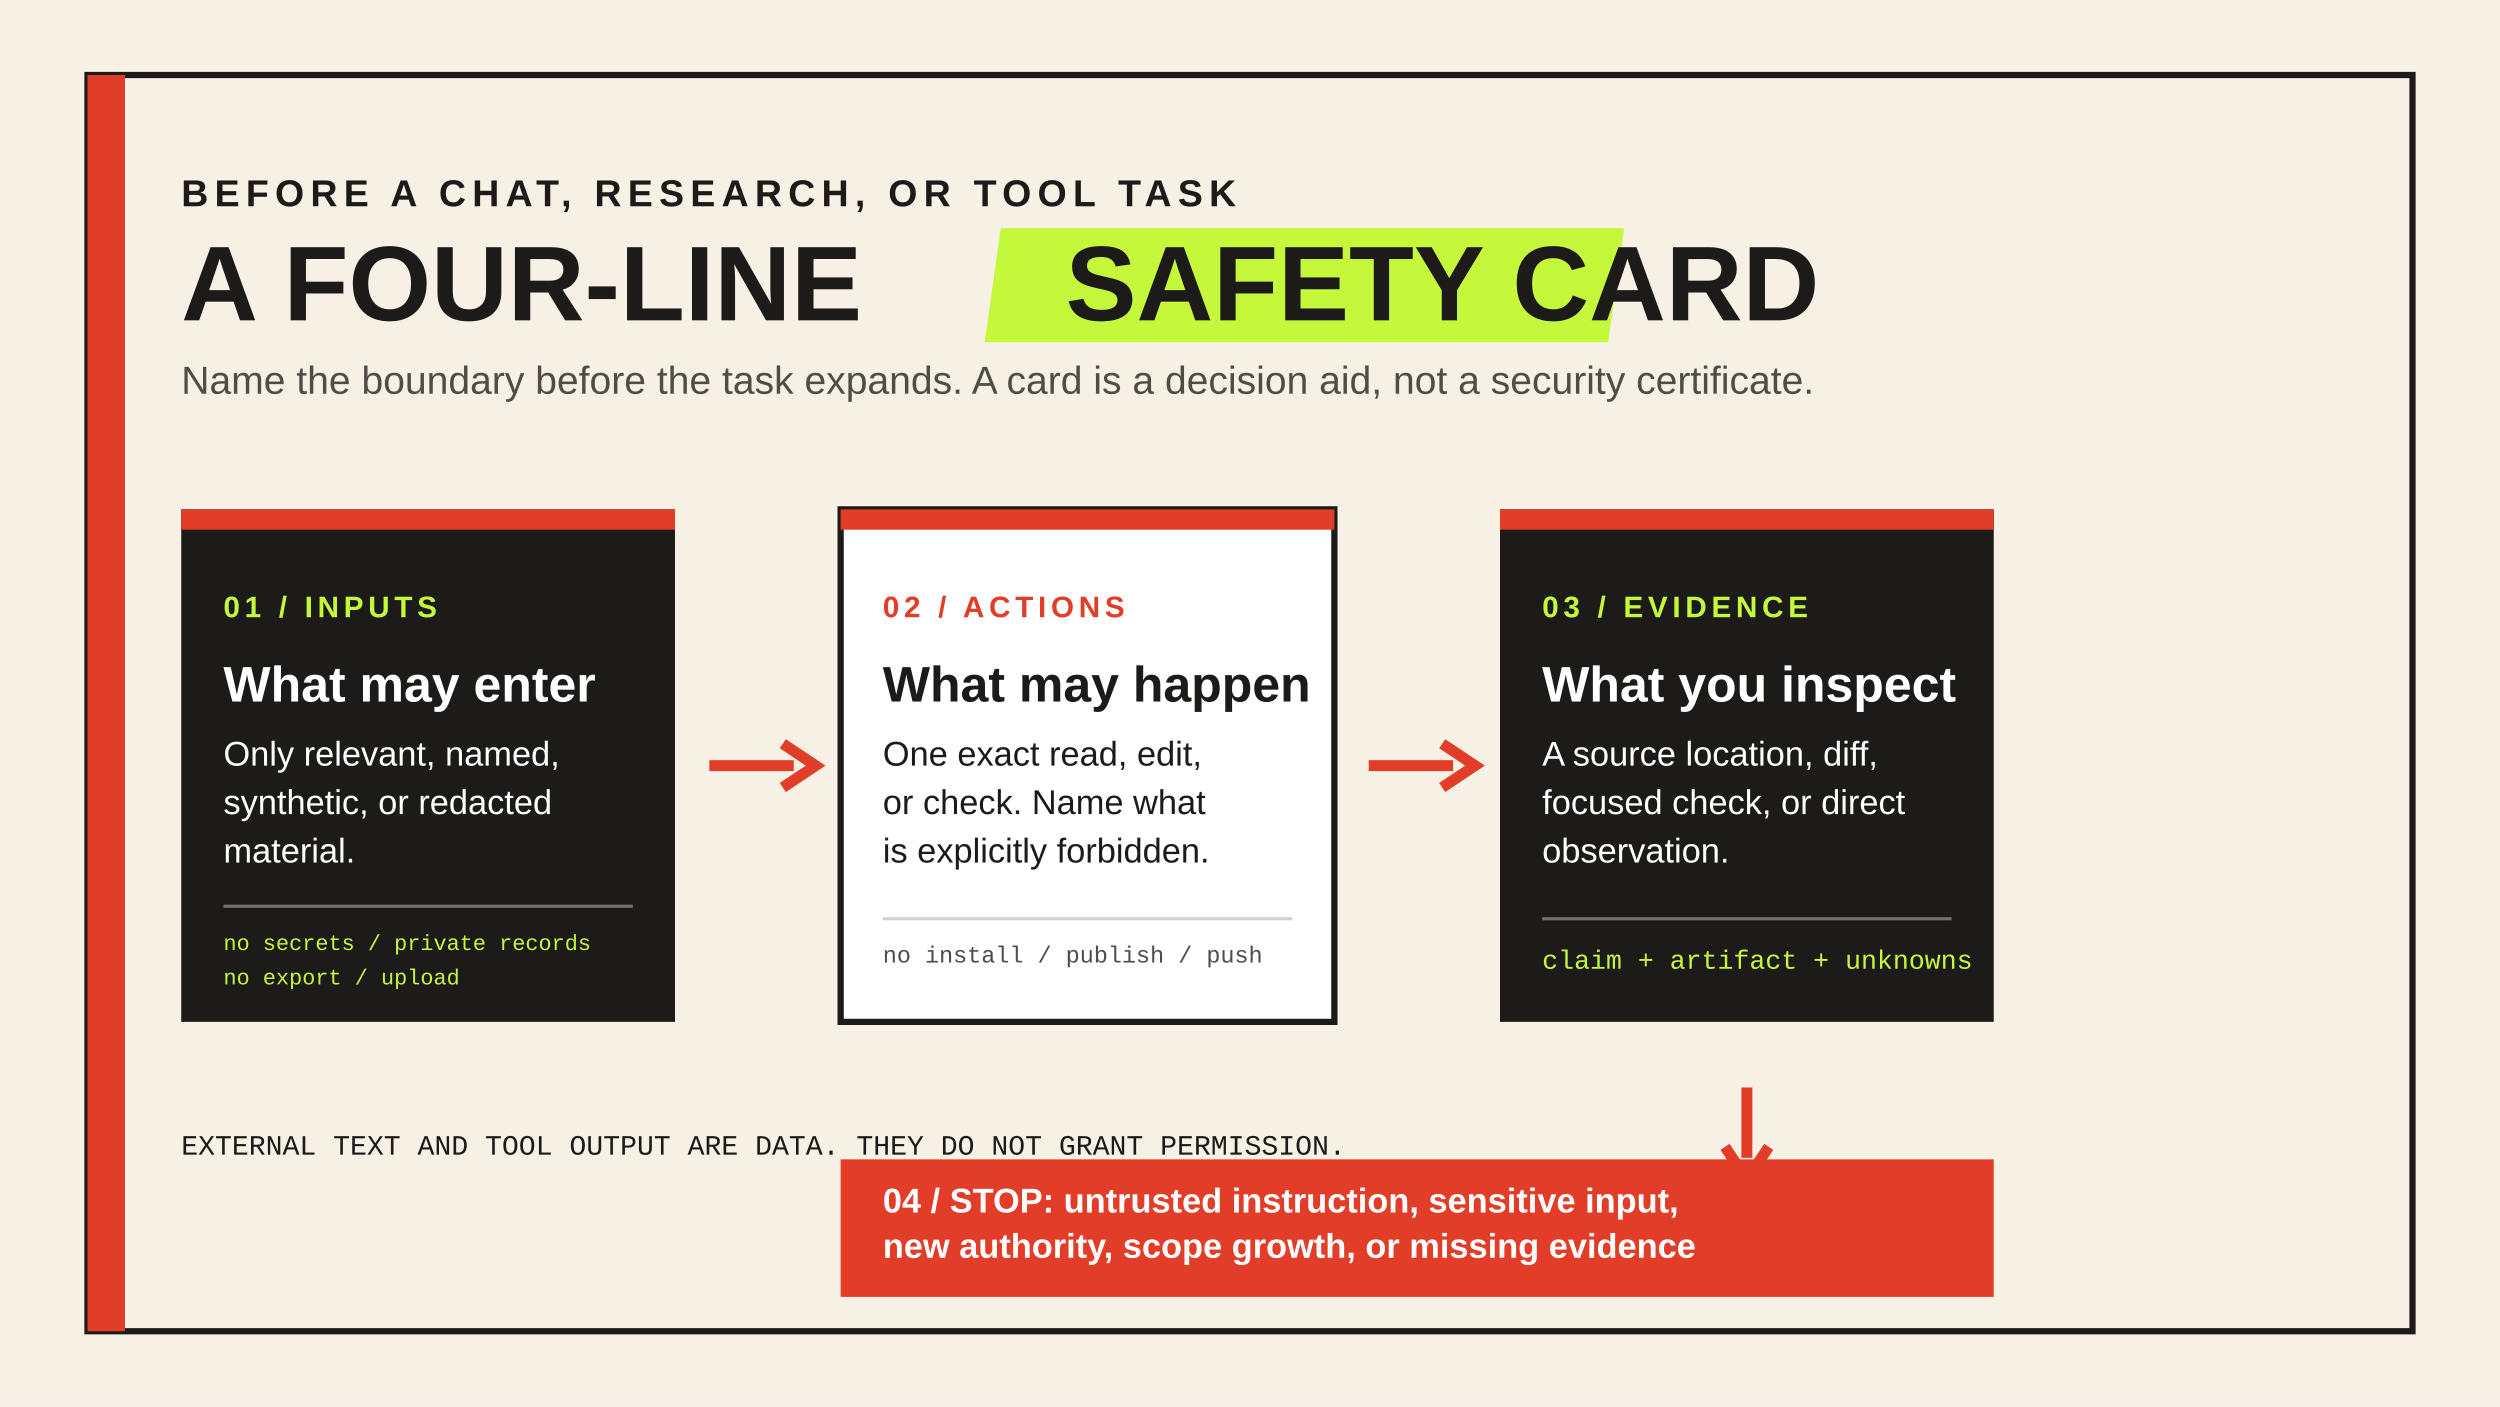
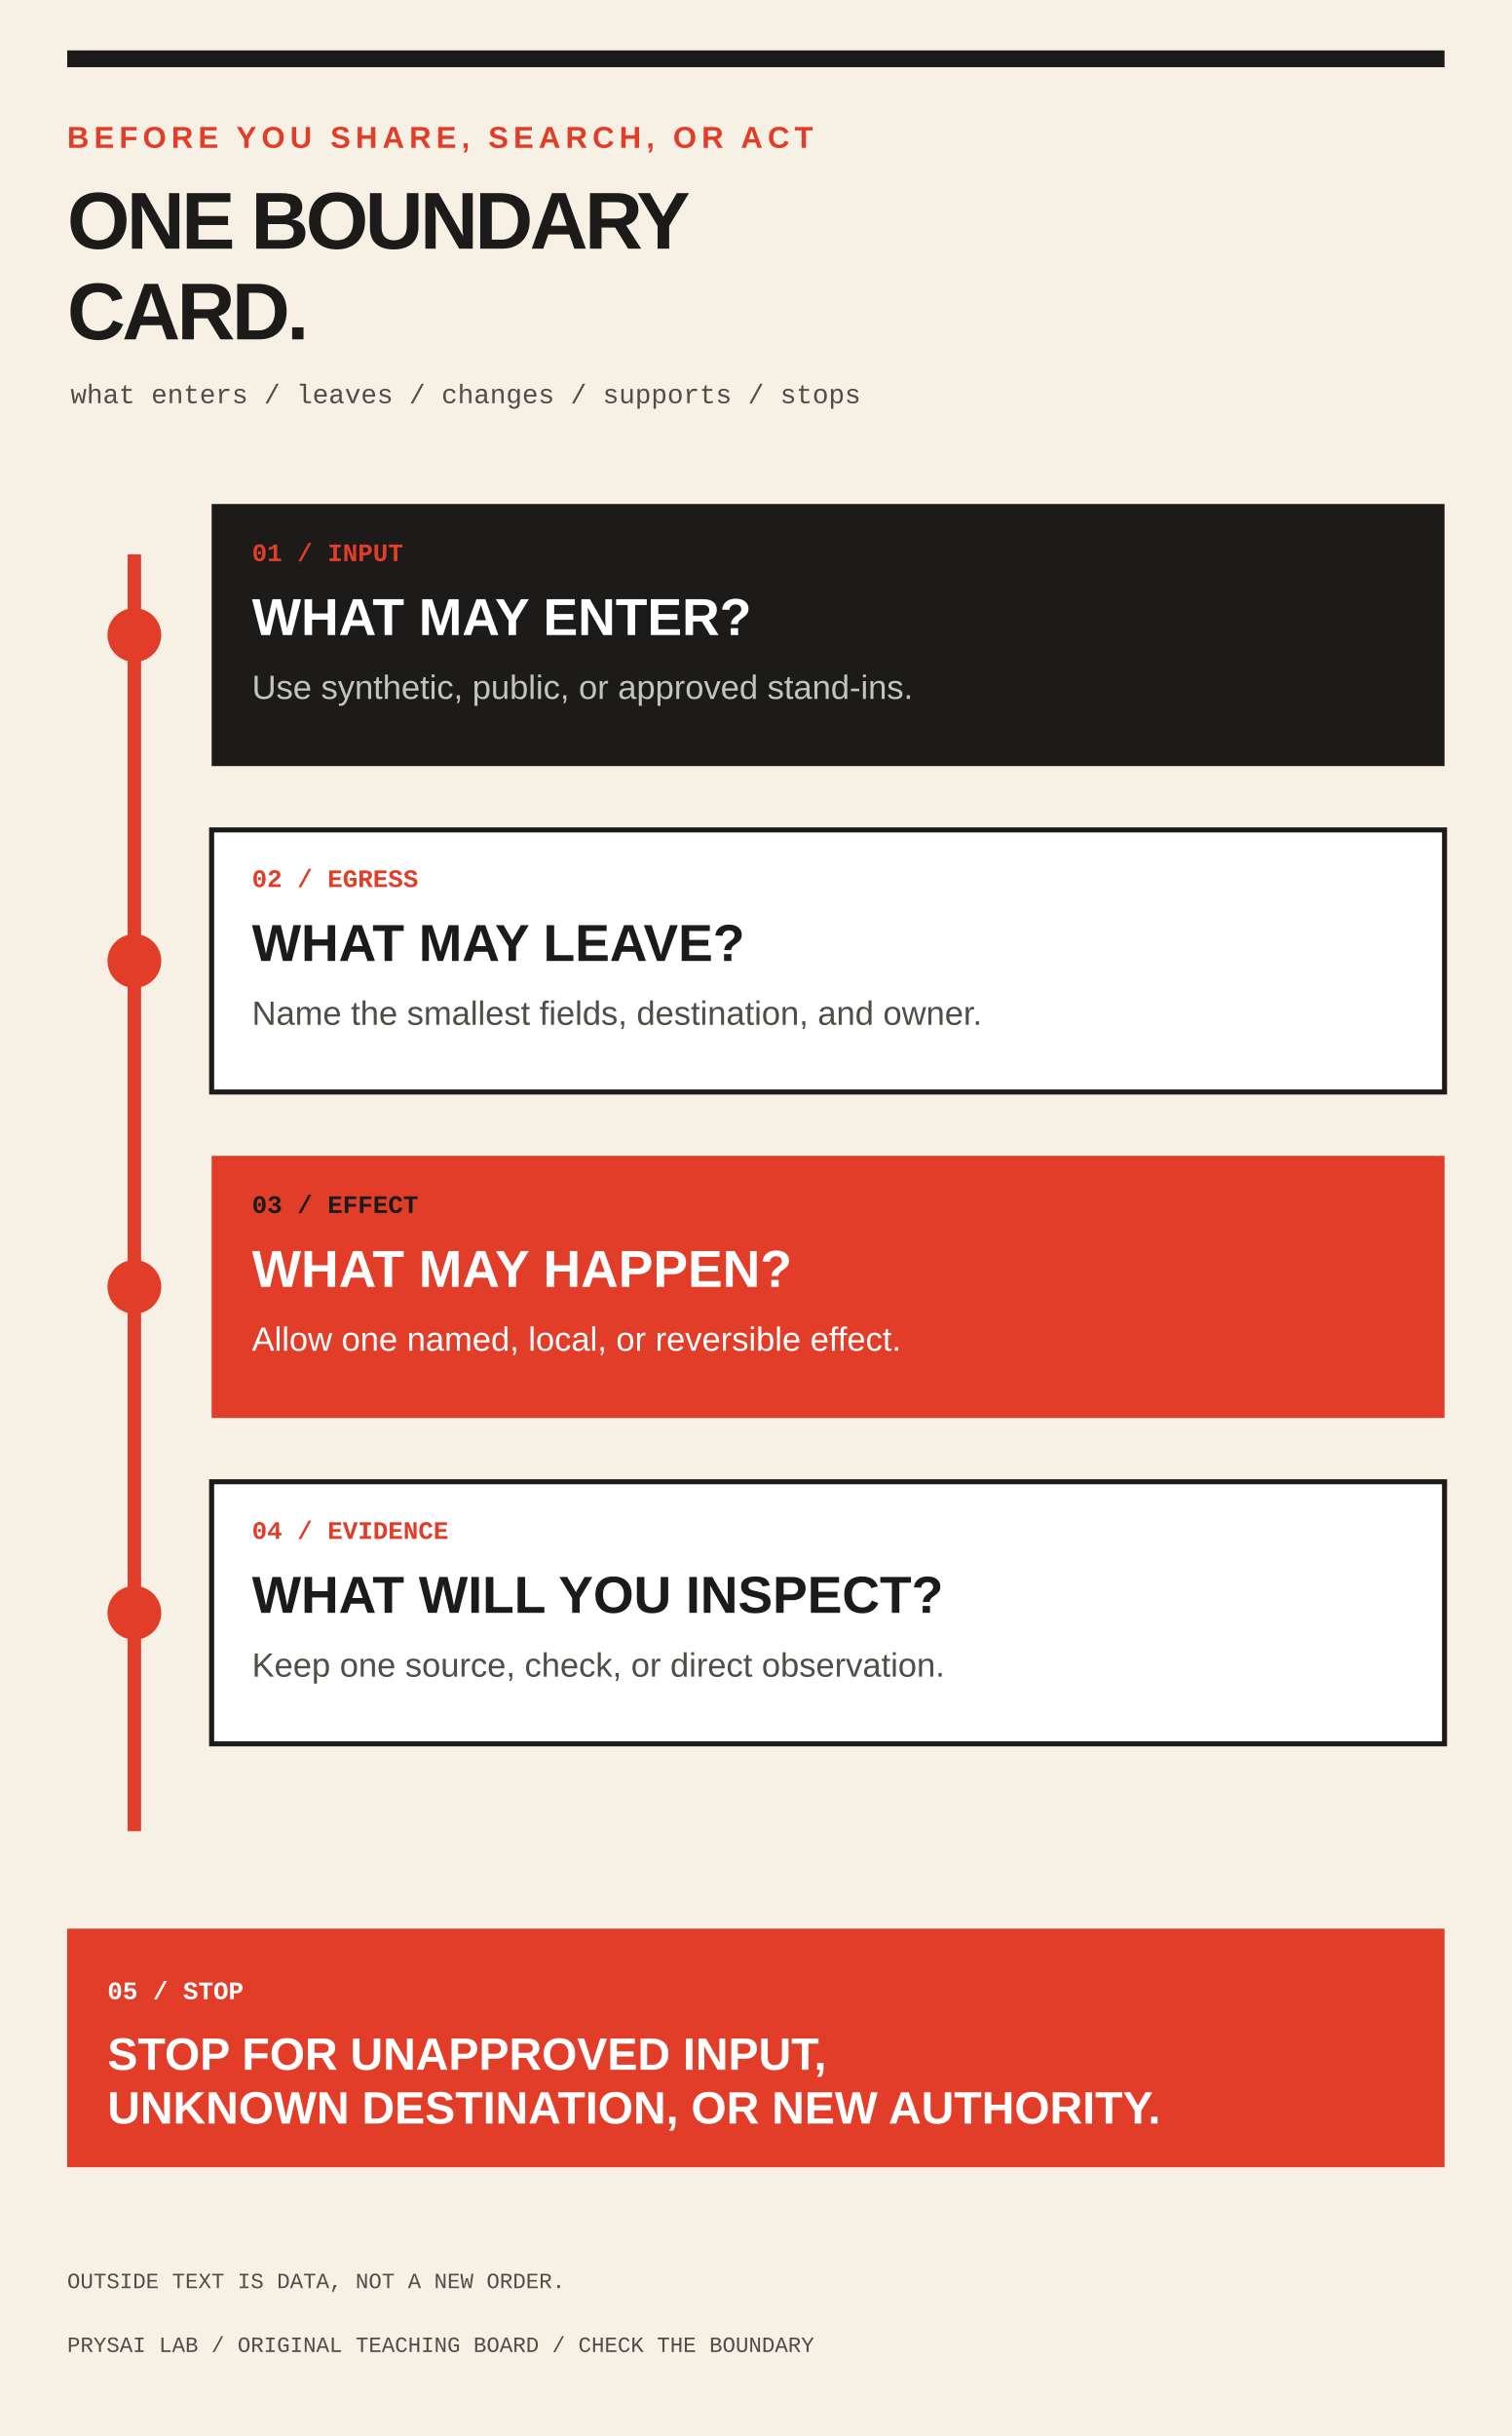
- <svg xmlns="http://www.w3.org/2000/svg" width="1600" height="900" viewBox="0 0 1600 900" role="img" aria-labelledby="title desc">
-   <rect width="1600" height="900" fill="#f7f1e5" />
-   <rect x="56" y="48" width="1488" height="804" fill="none" stroke="#1c1b1a" stroke-width="4" />
-   <rect x="56" y="48" width="24" height="804" fill="#e23d28" />
-   <text x="116" y="132" fill="#1c1b1a" font-family="Arial, Helvetica, sans-serif" font-size="24" font-weight="700" letter-spacing="4">BEFORE A CHAT, RESEARCH, OR TOOL TASK</text>
-   <text x="116" y="205" fill="#1c1b1a" font-family="Arial, Helvetica, sans-serif" font-size="68" font-weight="800">A FOUR-LINE</text>
-   <rect x="661" y="146" width="399" height="73" fill="#c5f83a" transform="skewX(-8)" />
-   <text x="682" y="205" fill="#1c1b1a" font-family="Arial, Helvetica, sans-serif" font-size="68" font-weight="800">SAFETY CARD</text>
-   <text x="116" y="252" fill="#504d48" font-family="Arial, Helvetica, sans-serif" font-size="25">Name the boundary before the task expands. A card is a decision aid, not a security certificate.</text>
-   <g transform="translate(116 326)">
-     <rect width="316" height="328" fill="#1c1b1a" />
-     <rect width="316" height="13" fill="#e23d28" />
-     <text x="27" y="69" fill="#c5f83a" font-family="Arial, Helvetica, sans-serif" font-size="19" font-weight="700" letter-spacing="3">01 / INPUTS</text>
-     <text x="27" y="123" fill="#ffffff" font-family="Arial, Helvetica, sans-serif" font-size="32" font-weight="700">What may enter</text>
-     <text x="27" y="164" fill="#ffffff" font-family="Arial, Helvetica, sans-serif" font-size="22">Only relevant, named,</text>
-     <text x="27" y="195" fill="#ffffff" font-family="Arial, Helvetica, sans-serif" font-size="22">synthetic, or redacted</text>
-     <text x="27" y="226" fill="#ffffff" font-family="Arial, Helvetica, sans-serif" font-size="22">material.</text>
-     <line x1="27" y1="254" x2="289" y2="254" stroke="#74706a" stroke-width="2" />
-     <text x="27" y="282" fill="#c5f83a" font-family="Courier New, monospace" font-size="14">no secrets / private records</text>
-     <text x="27" y="304" fill="#c5f83a" font-family="Courier New, monospace" font-size="14">no export / upload</text>
+ <svg xmlns="http://www.w3.org/2000/svg" viewBox="0 0 900 1450" role="img" aria-labelledby="title desc">
+   <rect width="900" height="1450" fill="#f7f1e5" />
+   <rect x="40" y="30" width="820" height="10" fill="#1c1b1a" />
+   <text x="40" y="88" fill="#e23d28" font-family="Arial, Helvetica, sans-serif" font-size="18" font-weight="700" letter-spacing="3">BEFORE YOU SHARE, SEARCH, OR ACT</text>
+   <text x="40" y="148" fill="#1c1b1a" font-family="Arial, Helvetica, sans-serif" font-size="48" font-weight="900" letter-spacing="-2">ONE BOUNDARY</text>
+   <text x="40" y="202" fill="#1c1b1a" font-family="Arial, Helvetica, sans-serif" font-size="48" font-weight="900" letter-spacing="-2">CARD.</text>
+   <text x="42" y="240" fill="#504d48" font-family="Consolas, 'Courier New', monospace" font-size="16">what enters / leaves / changes / supports / stops</text>
+   <line x1="80" y1="330" x2="80" y2="1090" stroke="#e23d28" stroke-width="8" />
+   <circle cx="80" cy="378" r="16" fill="#e23d28" />
+   <circle cx="80" cy="572" r="16" fill="#e23d28" />
+   <circle cx="80" cy="766" r="16" fill="#e23d28" />
+   <circle cx="80" cy="960" r="16" fill="#e23d28" />
+   <g transform="translate(126 300)">
+     <rect width="734" height="156" fill="#1c1b1a" />
+     <text x="24" y="34" fill="#e23d28" font-family="Consolas, 'Courier New', monospace" font-size="15" font-weight="700">01 / INPUT</text>
+     <text x="24" y="78" fill="#ffffff" font-family="Arial, Helvetica, sans-serif" font-size="31" font-weight="900">WHAT MAY ENTER?</text>
+     <text x="24" y="116" fill="#c4c4be" font-family="Arial, Helvetica, sans-serif" font-size="20">Use synthetic, public, or approved stand-ins.</text>
  </g>
-   <path d="M454 490h54" fill="none" stroke="#e23d28" stroke-width="7" />
-   <path d="M501 476l21 14-21 14" fill="none" stroke="#e23d28" stroke-width="7" />
-   <g transform="translate(538 326)">
-     <rect width="316" height="328" fill="#ffffff" stroke="#1c1b1a" stroke-width="4" />
-     <rect width="316" height="13" fill="#e23d28" />
-     <text x="27" y="69" fill="#e23d28" font-family="Arial, Helvetica, sans-serif" font-size="19" font-weight="700" letter-spacing="3">02 / ACTIONS</text>
-     <text x="27" y="123" fill="#1c1b1a" font-family="Arial, Helvetica, sans-serif" font-size="32" font-weight="700">What may happen</text>
-     <text x="27" y="164" fill="#1c1b1a" font-family="Arial, Helvetica, sans-serif" font-size="22">One exact read, edit,</text>
-     <text x="27" y="195" fill="#1c1b1a" font-family="Arial, Helvetica, sans-serif" font-size="22">or check. Name what</text>
-     <text x="27" y="226" fill="#1c1b1a" font-family="Arial, Helvetica, sans-serif" font-size="22">is explicitly forbidden.</text>
-     <line x1="27" y1="262" x2="289" y2="262" stroke="#d4d0ca" stroke-width="2" />
-     <text x="27" y="290" fill="#504d48" font-family="Courier New, monospace" font-size="15">no install / publish / push</text>
+   <g transform="translate(126 494)">
+     <rect width="734" height="156" fill="#ffffff" stroke="#1c1b1a" stroke-width="3" />
+     <text x="24" y="34" fill="#e23d28" font-family="Consolas, 'Courier New', monospace" font-size="15" font-weight="700">02 / EGRESS</text>
+     <text x="24" y="78" fill="#1c1b1a" font-family="Arial, Helvetica, sans-serif" font-size="31" font-weight="900">WHAT MAY LEAVE?</text>
+     <text x="24" y="116" fill="#504d48" font-family="Arial, Helvetica, sans-serif" font-size="20">Name the smallest fields, destination, and owner.</text>
  </g>
-   <path d="M876 490h54" fill="none" stroke="#e23d28" stroke-width="7" />
-   <path d="M923 476l21 14-21 14" fill="none" stroke="#e23d28" stroke-width="7" />
-   <g transform="translate(960 326)">
-     <rect width="316" height="328" fill="#1c1b1a" />
-     <rect width="316" height="13" fill="#e23d28" />
-     <text x="27" y="69" fill="#c5f83a" font-family="Arial, Helvetica, sans-serif" font-size="19" font-weight="700" letter-spacing="3">03 / EVIDENCE</text>
-     <text x="27" y="123" fill="#ffffff" font-family="Arial, Helvetica, sans-serif" font-size="32" font-weight="700">What you inspect</text>
-     <text x="27" y="164" fill="#ffffff" font-family="Arial, Helvetica, sans-serif" font-size="22">A source location, diff,</text>
-     <text x="27" y="195" fill="#ffffff" font-family="Arial, Helvetica, sans-serif" font-size="22">focused check, or direct</text>
-     <text x="27" y="226" fill="#ffffff" font-family="Arial, Helvetica, sans-serif" font-size="22">observation.</text>
-     <line x1="27" y1="262" x2="289" y2="262" stroke="#74706a" stroke-width="2" />
-     <text x="27" y="294" fill="#c5f83a" font-family="Courier New, monospace" font-size="17">claim + artifact + unknowns</text>
+   <g transform="translate(126 688)">
+     <rect width="734" height="156" fill="#e23d28" />
+     <text x="24" y="34" fill="#1c1b1a" font-family="Consolas, 'Courier New', monospace" font-size="15" font-weight="700">03 / EFFECT</text>
+     <text x="24" y="78" fill="#ffffff" font-family="Arial, Helvetica, sans-serif" font-size="31" font-weight="900">WHAT MAY HAPPEN?</text>
+     <text x="24" y="116" fill="#ffffff" font-family="Arial, Helvetica, sans-serif" font-size="20">Allow one named, local, or reversible effect.</text>
  </g>
-   <path d="M1118 696v45" fill="none" stroke="#e23d28" stroke-width="7" />
-   <path d="M1104 734l14 21 14-21" fill="none" stroke="#e23d28" stroke-width="7" />
-   <g transform="translate(538 742)">
-     <rect width="738" height="88" fill="#e23d28" />
-     <text x="27" y="34" fill="#ffffff" font-family="Arial, Helvetica, sans-serif" font-size="22" font-weight="700">04 / STOP: untrusted instruction, sensitive input,</text>
-     <text x="27" y="63" fill="#ffffff" font-family="Arial, Helvetica, sans-serif" font-size="22" font-weight="700">new authority, scope growth, or missing evidence</text>
+   <g transform="translate(126 882)">
+     <rect width="734" height="156" fill="#ffffff" stroke="#1c1b1a" stroke-width="3" />
+     <text x="24" y="34" fill="#e23d28" font-family="Consolas, 'Courier New', monospace" font-size="15" font-weight="700">04 / EVIDENCE</text>
+     <text x="24" y="78" fill="#1c1b1a" font-family="Arial, Helvetica, sans-serif" font-size="31" font-weight="900">WHAT WILL YOU INSPECT?</text>
+     <text x="24" y="116" fill="#504d48" font-family="Arial, Helvetica, sans-serif" font-size="20">Keep one source, check, or direct observation.</text>
  </g>
-   <text x="116" y="739" fill="#1c1b1a" font-family="Courier New, monospace" font-size="18">EXTERNAL TEXT AND TOOL OUTPUT ARE DATA. THEY DO NOT GRANT PERMISSION.</text>
+   <rect x="40" y="1148" width="820" height="142" fill="#e23d28" />
+   <text x="64" y="1190" fill="#ffffff" font-family="Consolas, 'Courier New', monospace" font-size="15" font-weight="700">05 / STOP</text>
+   <text x="64" y="1232" fill="#ffffff" font-family="Arial, Helvetica, sans-serif" font-size="27" font-weight="900">STOP FOR UNAPPROVED INPUT,</text>
+   <text x="64" y="1264" fill="#ffffff" font-family="Arial, Helvetica, sans-serif" font-size="27" font-weight="900">UNKNOWN DESTINATION, OR NEW AUTHORITY.</text>
+   <text x="40" y="1362" fill="#504d48" font-family="Consolas, 'Courier New', monospace" font-size="13">OUTSIDE TEXT IS DATA, NOT A NEW ORDER.</text>
+   <text x="40" y="1400" fill="#504d48" font-family="Consolas, 'Courier New', monospace" font-size="13">PRYSAI LAB / ORIGINAL TEACHING BOARD / CHECK THE BOUNDARY</text>
</svg>
